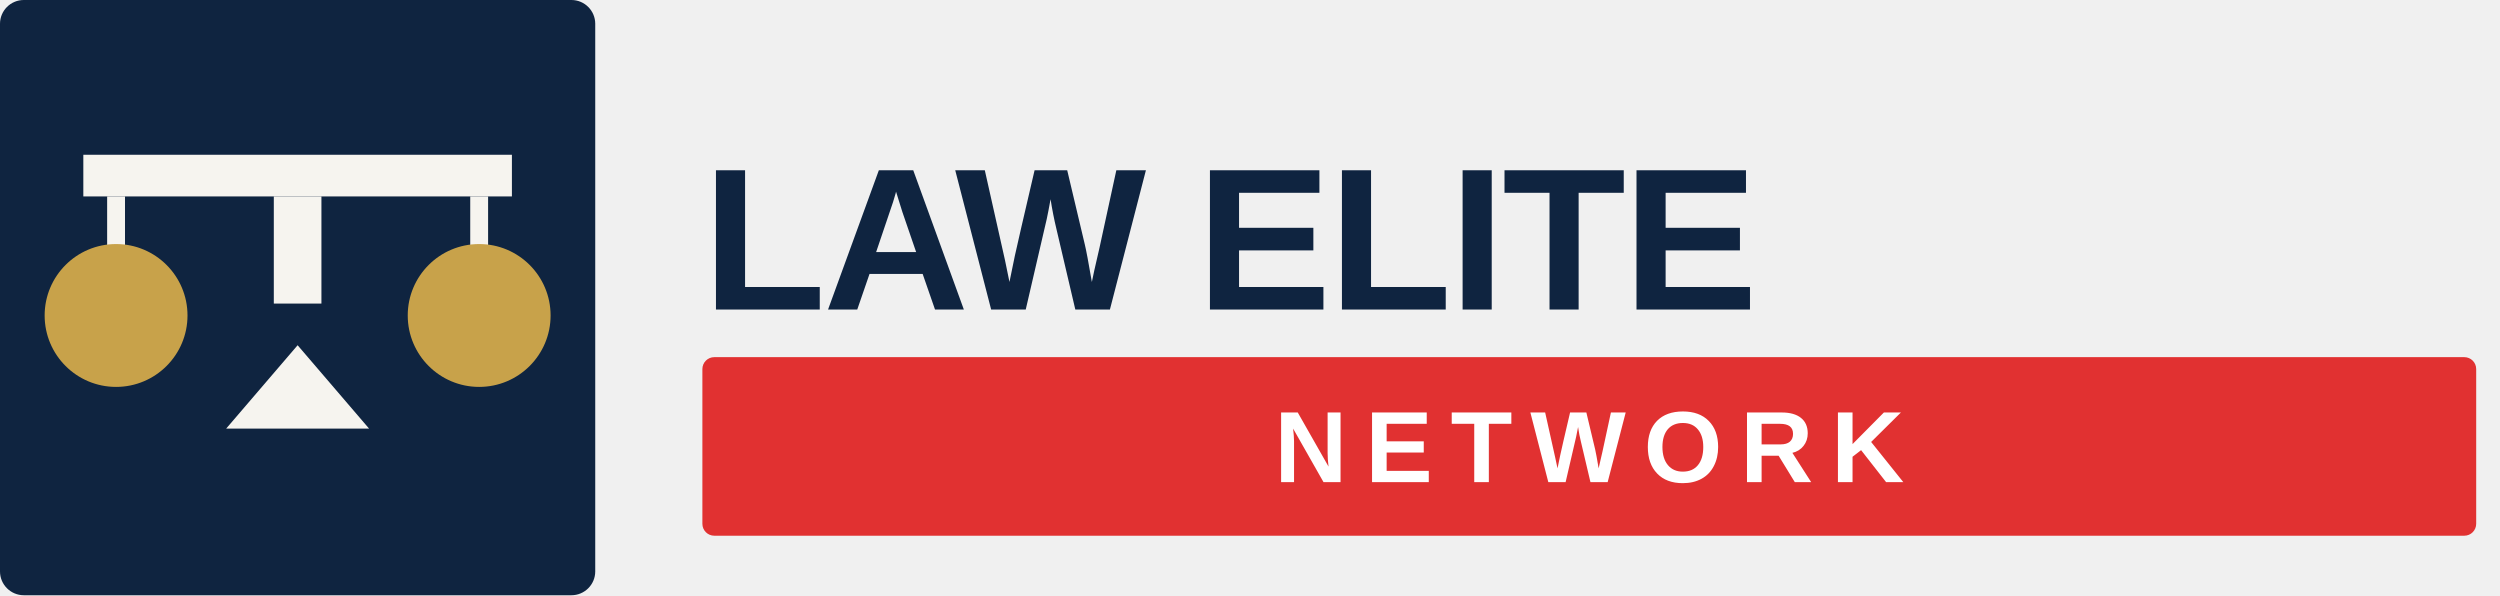
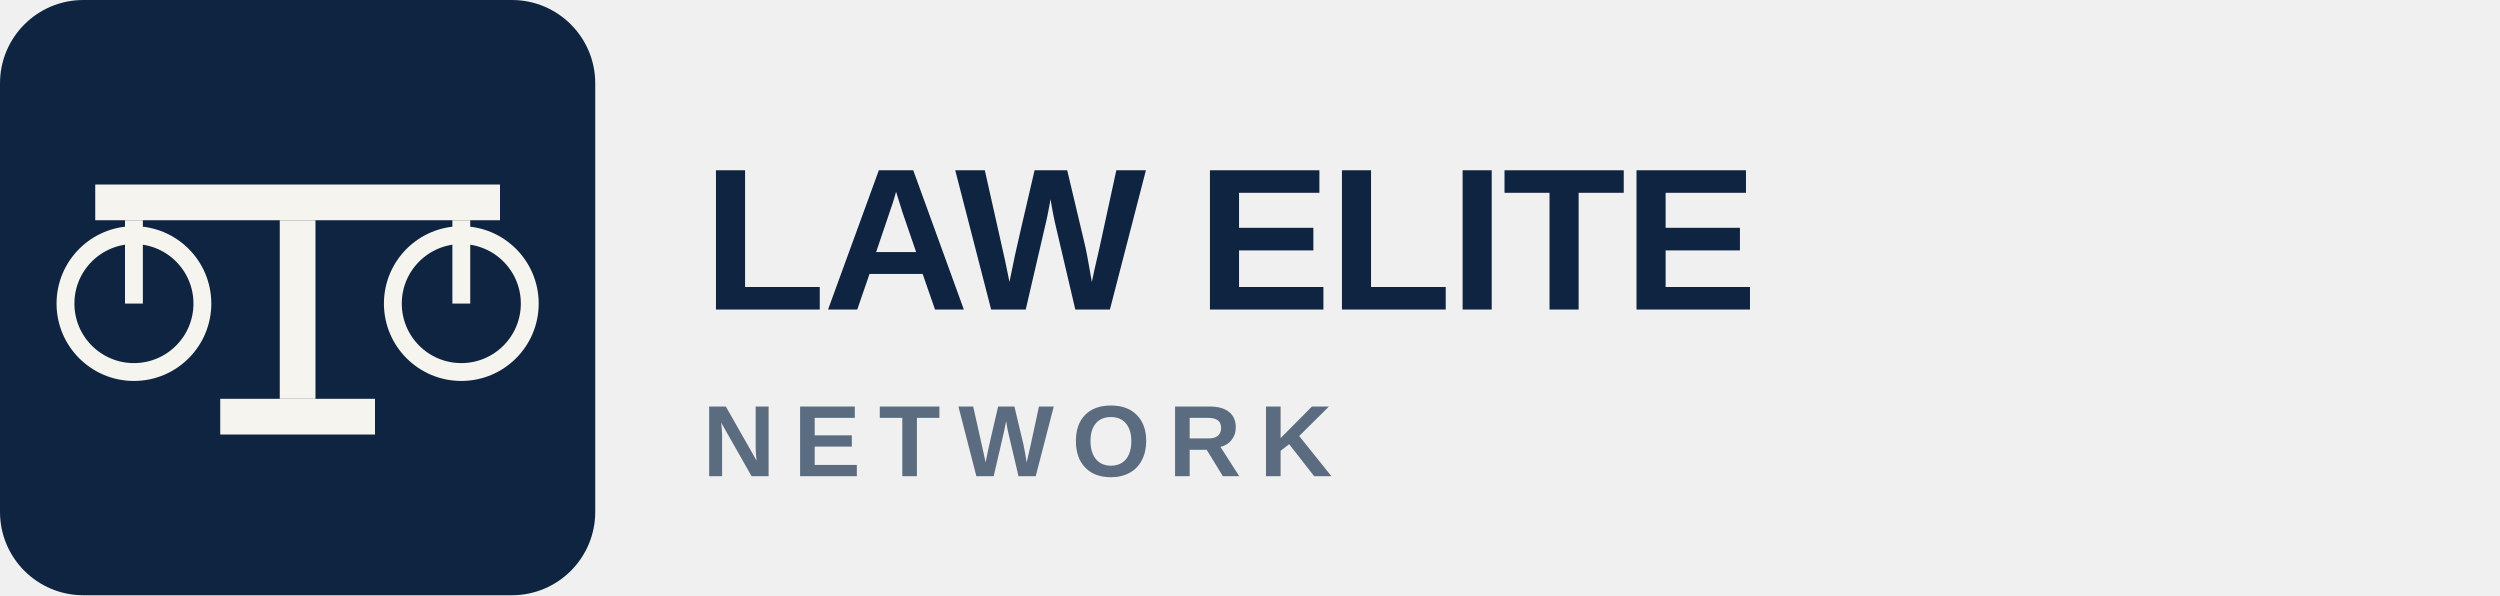
<svg xmlns="http://www.w3.org/2000/svg" viewBox="0 0 420 100" role="img" aria-label="Law Elite Network">
-   <rect x="0" y="0" width="100" height="100" fill="#0F2440" rx="4" />
-   <rect x="14" y="26" width="72" height="7" fill="#F6F4EF" />
-   <rect x="46" y="33" width="8" height="18" fill="#F6F4EF" />
-   <polygon points="38,72 62,72 50,58" fill="#F6F4EF" />
-   <rect x="18" y="33" width="3" height="13" fill="#F6F4EF" />
-   <rect x="79" y="33" width="3" height="13" fill="#F6F4EF" />
-   <circle cx="19.5" cy="53" r="12" fill="#C8A24A" />
-   <circle cx="80.5" cy="53" r="12" fill="#C8A24A" />
+   <rect x="0" y="0" width="100" height="100" fill="#0F2440" rx="14" />
+   <rect x="16" y="31" width="68" height="6" fill="#F6F4EF" />
+   <rect x="47" y="37" width="6" height="30" fill="#F6F4EF" />
+   <rect x="37" y="67" width="26" height="6" fill="#F6F4EF" />
+   <rect x="21" y="37" width="3" height="14" fill="#F6F4EF" />
+   <rect x="76" y="37" width="3" height="14" fill="#F6F4EF" />
+   <circle cx="22.5" cy="51" r="11.5" fill="none" stroke="#F6F4EF" stroke-width="3" />
+   <circle cx="77.5" cy="51" r="11.5" fill="none" stroke="#F6F4EF" stroke-width="3" />
  <text x="118" y="52" font-family="'Libre Franklin', 'Franklin Gothic Medium', Arial Narrow, Arial, sans-serif" font-size="34" font-weight="900" fill="#0F2440" letter-spacing="-0.5" dominant-baseline="auto">LAW ELITE</text>
-   <rect x="118" y="60" width="298" height="30" fill="#E13131" rx="2" />
-   <text x="267" y="81" font-family="'Libre Franklin', 'Franklin Gothic Medium', Arial Narrow, Arial, sans-serif" font-size="17" font-weight="900" fill="#FFFFFF" letter-spacing="3" text-anchor="middle" dominant-baseline="auto">NETWORK</text>
+   <text x="118" y="80" font-family="'Libre Franklin', 'Franklin Gothic Medium', Arial Narrow, Arial, sans-serif" font-size="17" font-weight="700" fill="#5b6b80" letter-spacing="3" dominant-baseline="auto">NETWORK</text>
</svg>
